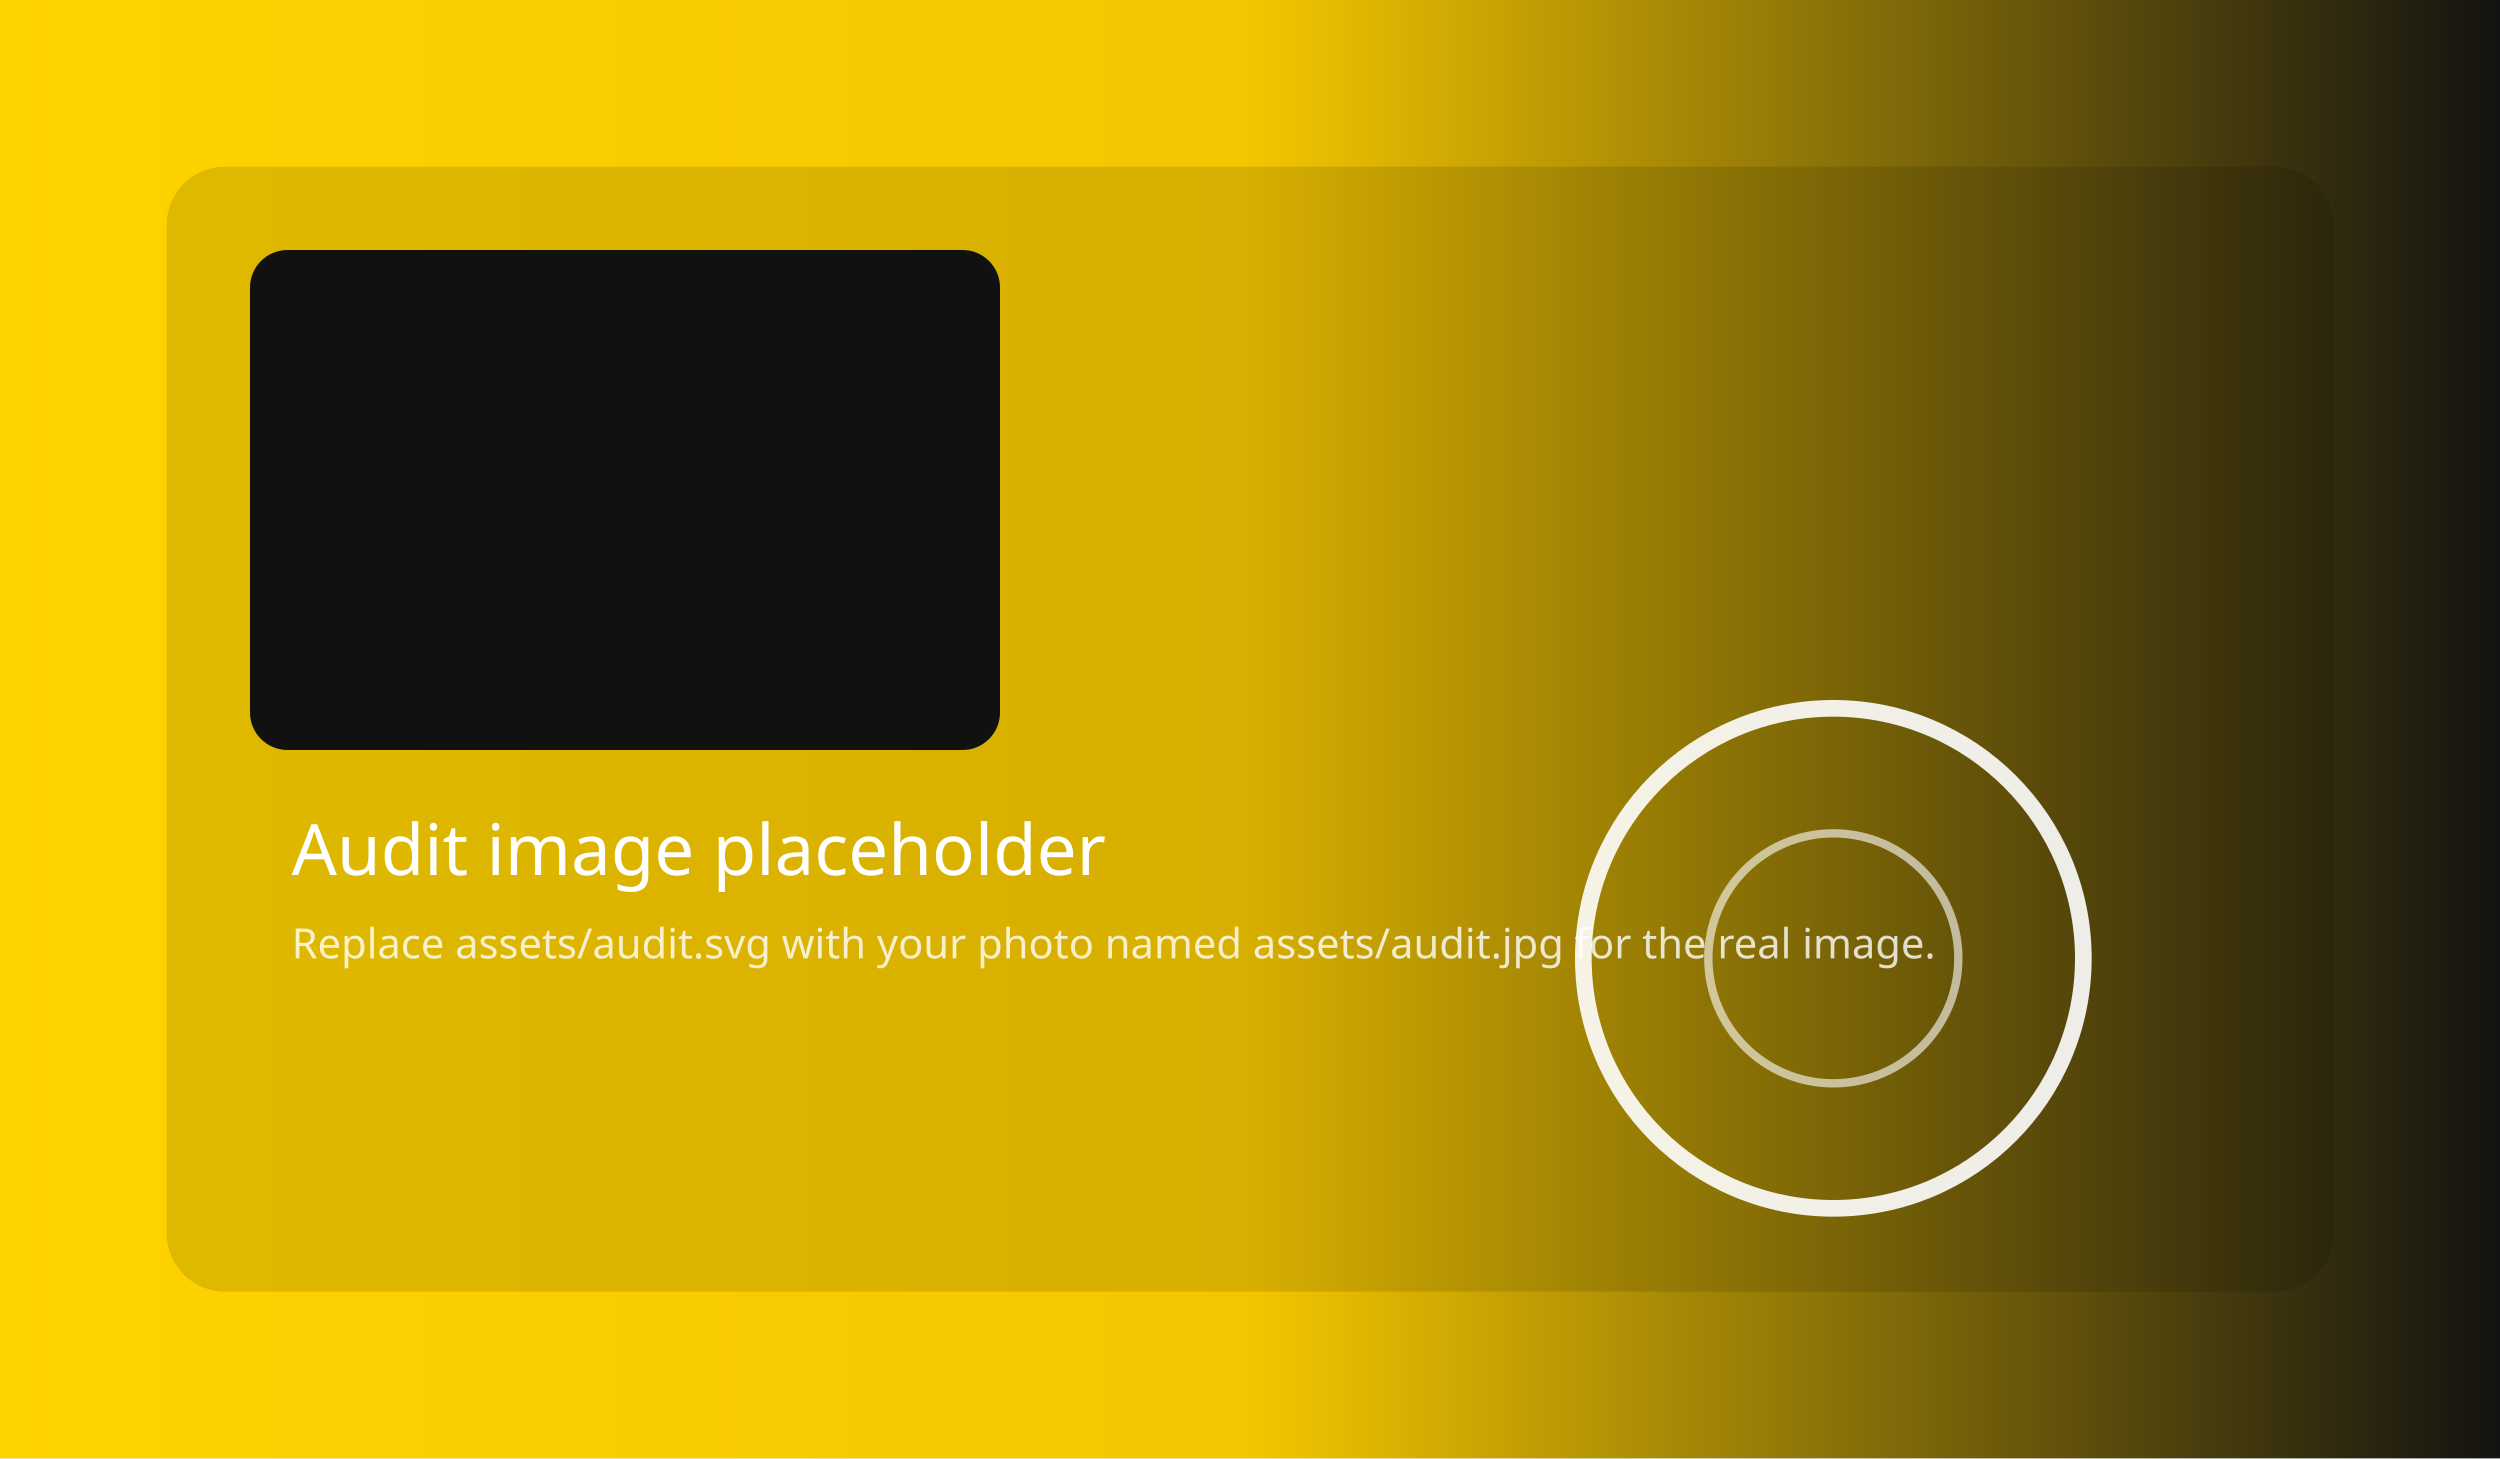
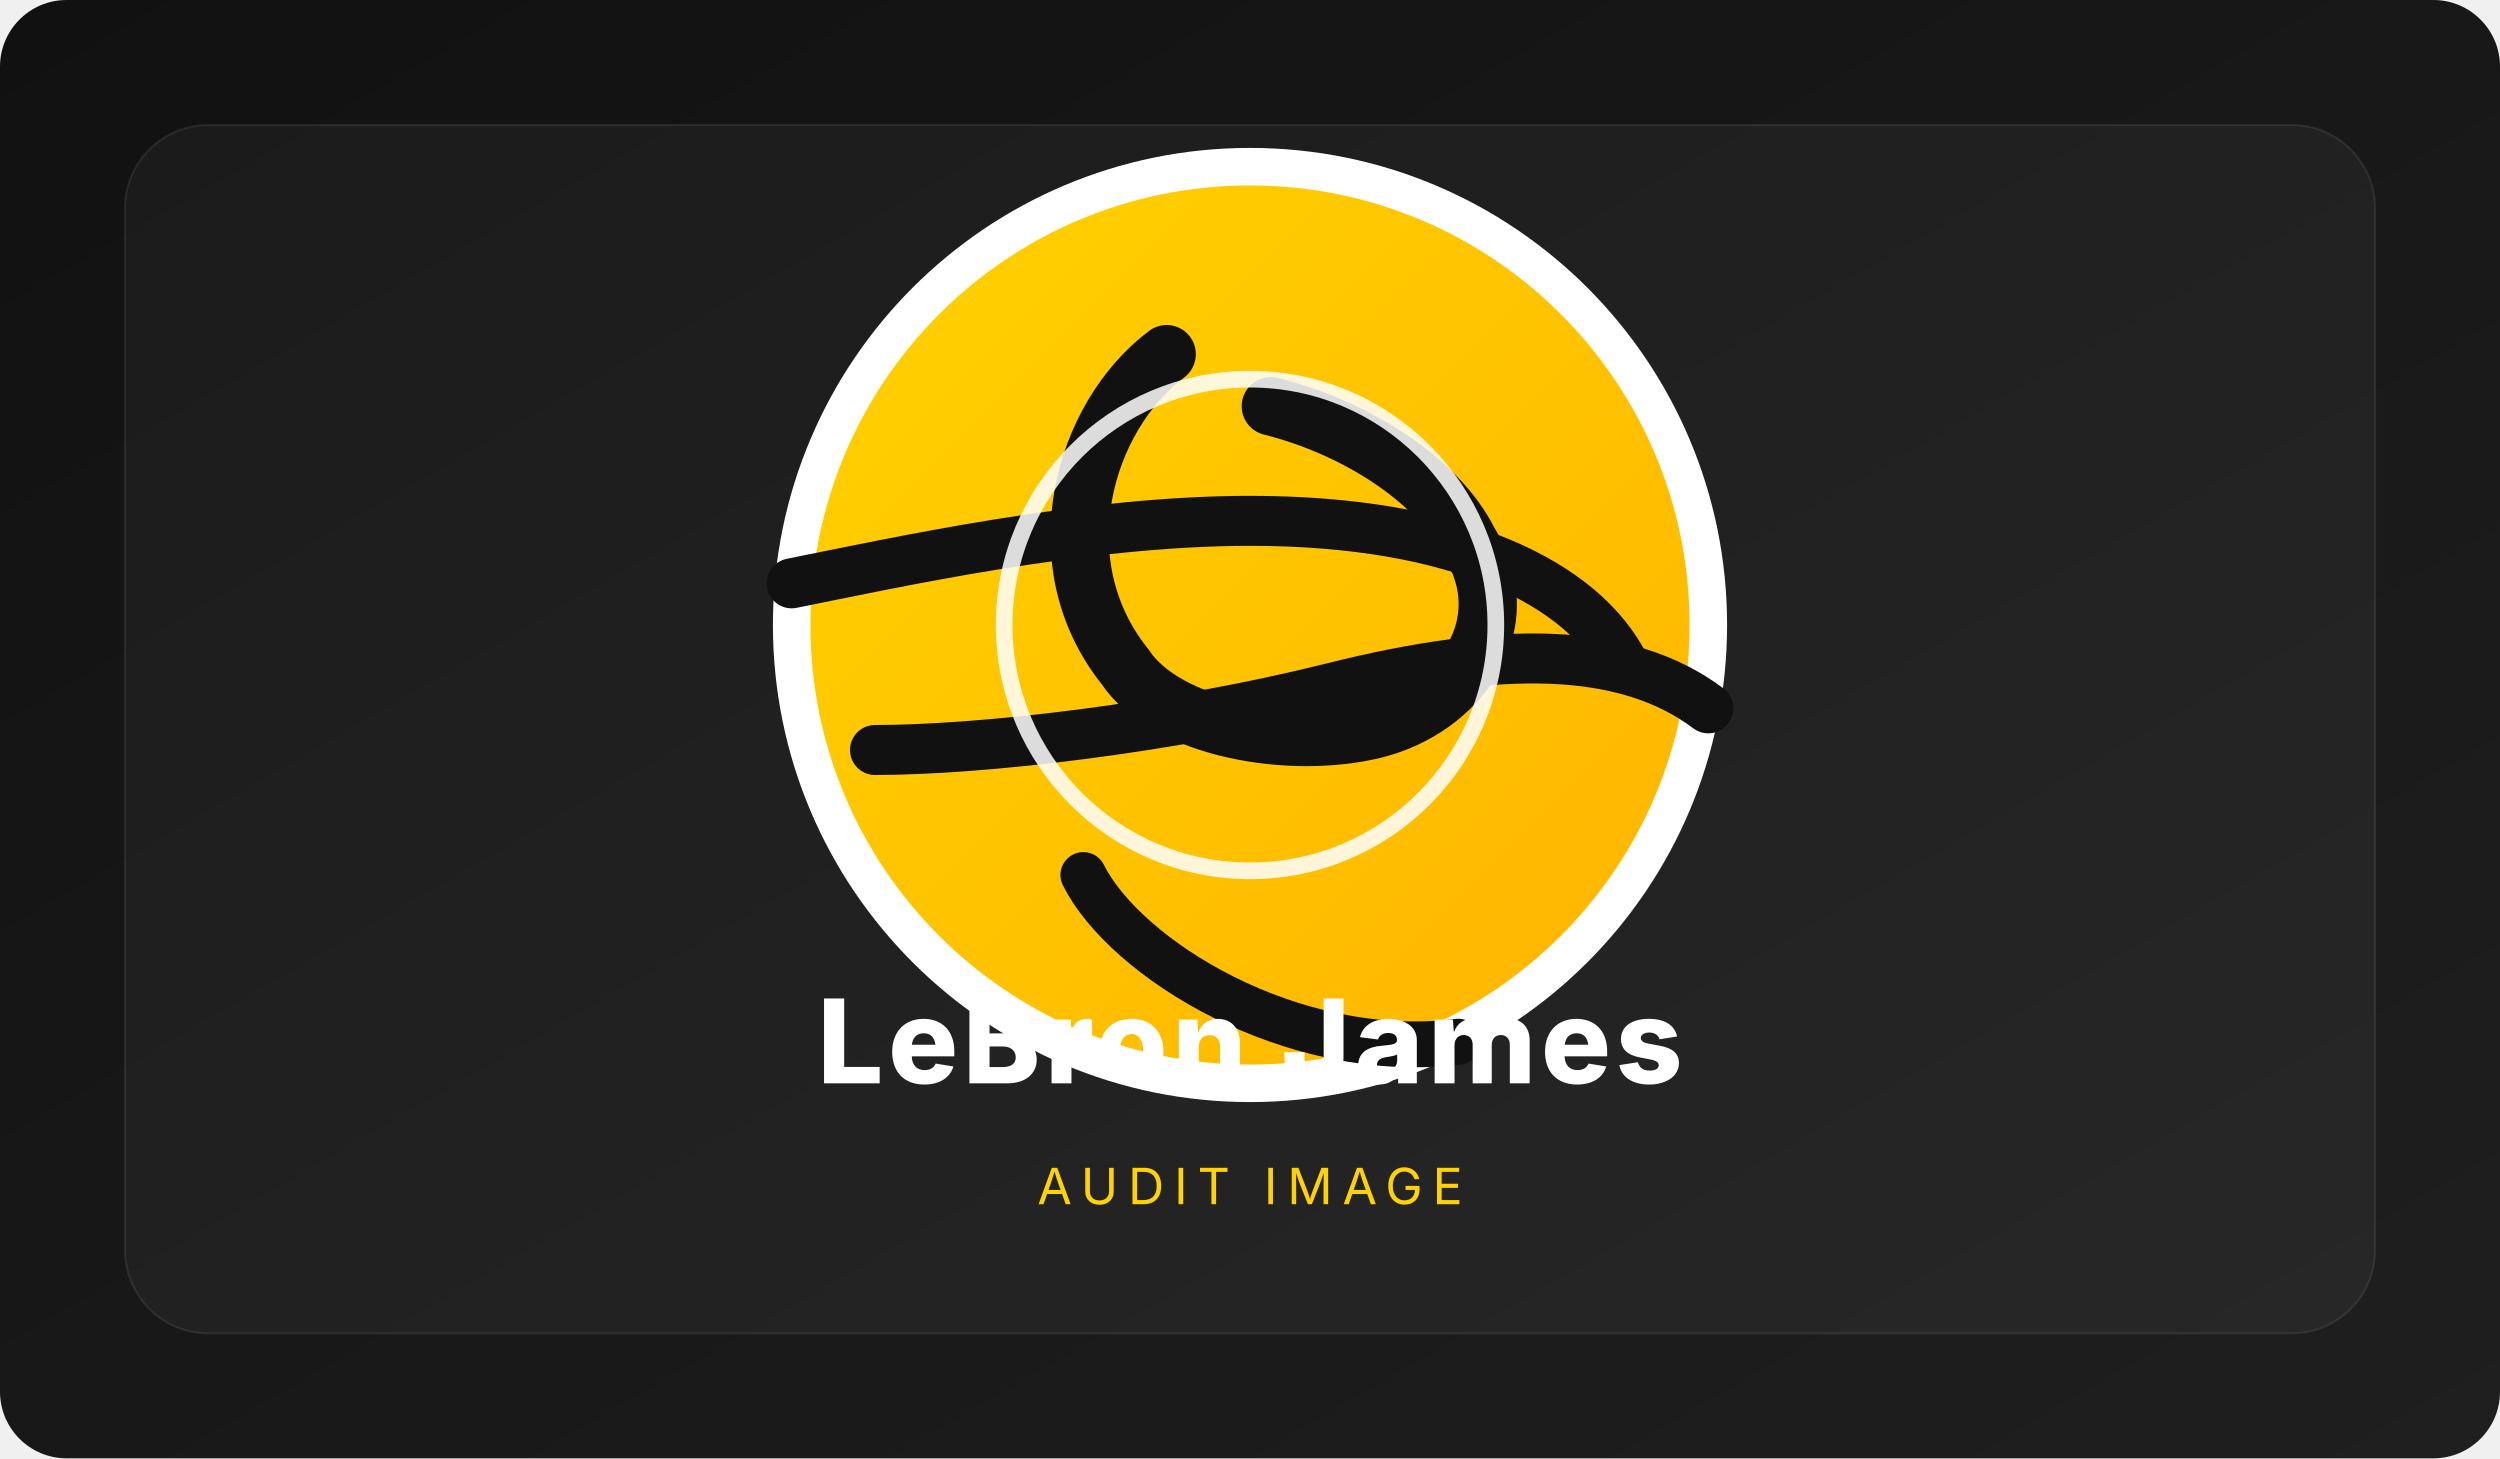
- <svg xmlns="http://www.w3.org/2000/svg" width="1200" height="700" viewBox="0 0 1200 700" role="img" aria-label="Audit placeholder">
+ <svg xmlns="http://www.w3.org/2000/svg" width="1200" height="700" viewBox="0 0 1200 700" role="img" aria-label="LeBron James audit illustration">
  <defs>
-     <linearGradient id="g" x1="0" x2="1">
+     <linearGradient id="bg" x1="0" x2="1" y1="0" y2="1">
+       <stop offset="0%" stop-color="#111" />
+       <stop offset="100%" stop-color="#1f1f1f" />
+     </linearGradient>
+     <linearGradient id="gold" x1="0" x2="1" y1="0" y2="1">
      <stop offset="0%" stop-color="#ffd300" />
-       <stop offset="50%" stop-color="#f4c600" />
-       <stop offset="100%" stop-color="#111111" />
+       <stop offset="100%" stop-color="#ffb400" />
    </linearGradient>
  </defs>
-   <rect width="100%" height="100%" fill="url(#g)" />
-   <g transform="translate(80,80)">
-     <rect x="0" y="0" width="1040" height="540" rx="28" fill="#000" opacity="0.12" />
-     <circle cx="800" cy="380" r="120" fill="none" stroke="#fff" stroke-opacity="0.9" stroke-width="8" />
-     <circle cx="800" cy="380" r="60" fill="none" stroke="#fff" stroke-opacity="0.6" stroke-width="4" />
-     <rect x="40" y="40" width="360" height="240" rx="18" fill="#111" />
-     <text x="60" y="340" fill="#fff" font-size="34" font-family="sans-serif">Audit image placeholder</text>
-     <text x="60" y="380" fill="#fff" font-size="20" font-family="sans-serif" opacity="0.8">Replace assets/audit.svg with your photo named assets/audit.jpg for the real image.</text>
-   </g>
+   <rect width="100%" height="100%" rx="32" fill="url(#bg)" />
+   <rect x="60" y="60" width="1080" height="580" rx="40" fill="rgba(255,255,255,0.04)" stroke="rgba(255,255,255,0.08)" />
+   <circle cx="600" cy="300" r="220" fill="url(#gold)" stroke="#fff" stroke-width="18" />
+   <path d="M560 170 C520 200 500 270 540 320 C560 350 620 360 660 350 C700 340 730 300 705 260 C690 230 650 205 610 195" fill="none" stroke="#111" stroke-width="28" stroke-linecap="round" />
+   <path d="M380 280 C430 270 520 250 600 250 C700 250 760 280 780 320" fill="none" stroke="#111" stroke-width="24" stroke-linecap="round" />
+   <path d="M420 360 C470 360 560 350 640 330 C720 310 780 310 820 340" fill="none" stroke="#111" stroke-width="24" stroke-linecap="round" />
+   <path d="M520 420 C540 460 620 510 700 500" fill="none" stroke="#111" stroke-width="22" stroke-linecap="round" />
+   <circle cx="600" cy="300" r="118" fill="none" stroke="#fff" stroke-width="8" opacity="0.85" />
+   <text x="600" y="520" text-anchor="middle" fill="#fff" font-family="Inter, Arial, sans-serif" font-size="56" font-weight="800" letter-spacing="0.04em">LeBron James</text>
+   <text x="600" y="578" text-anchor="middle" fill="#ffd300" font-family="Inter, Arial, sans-serif" font-size="24" letter-spacing="0.2em">AUDIT IMAGE</text>
</svg>
